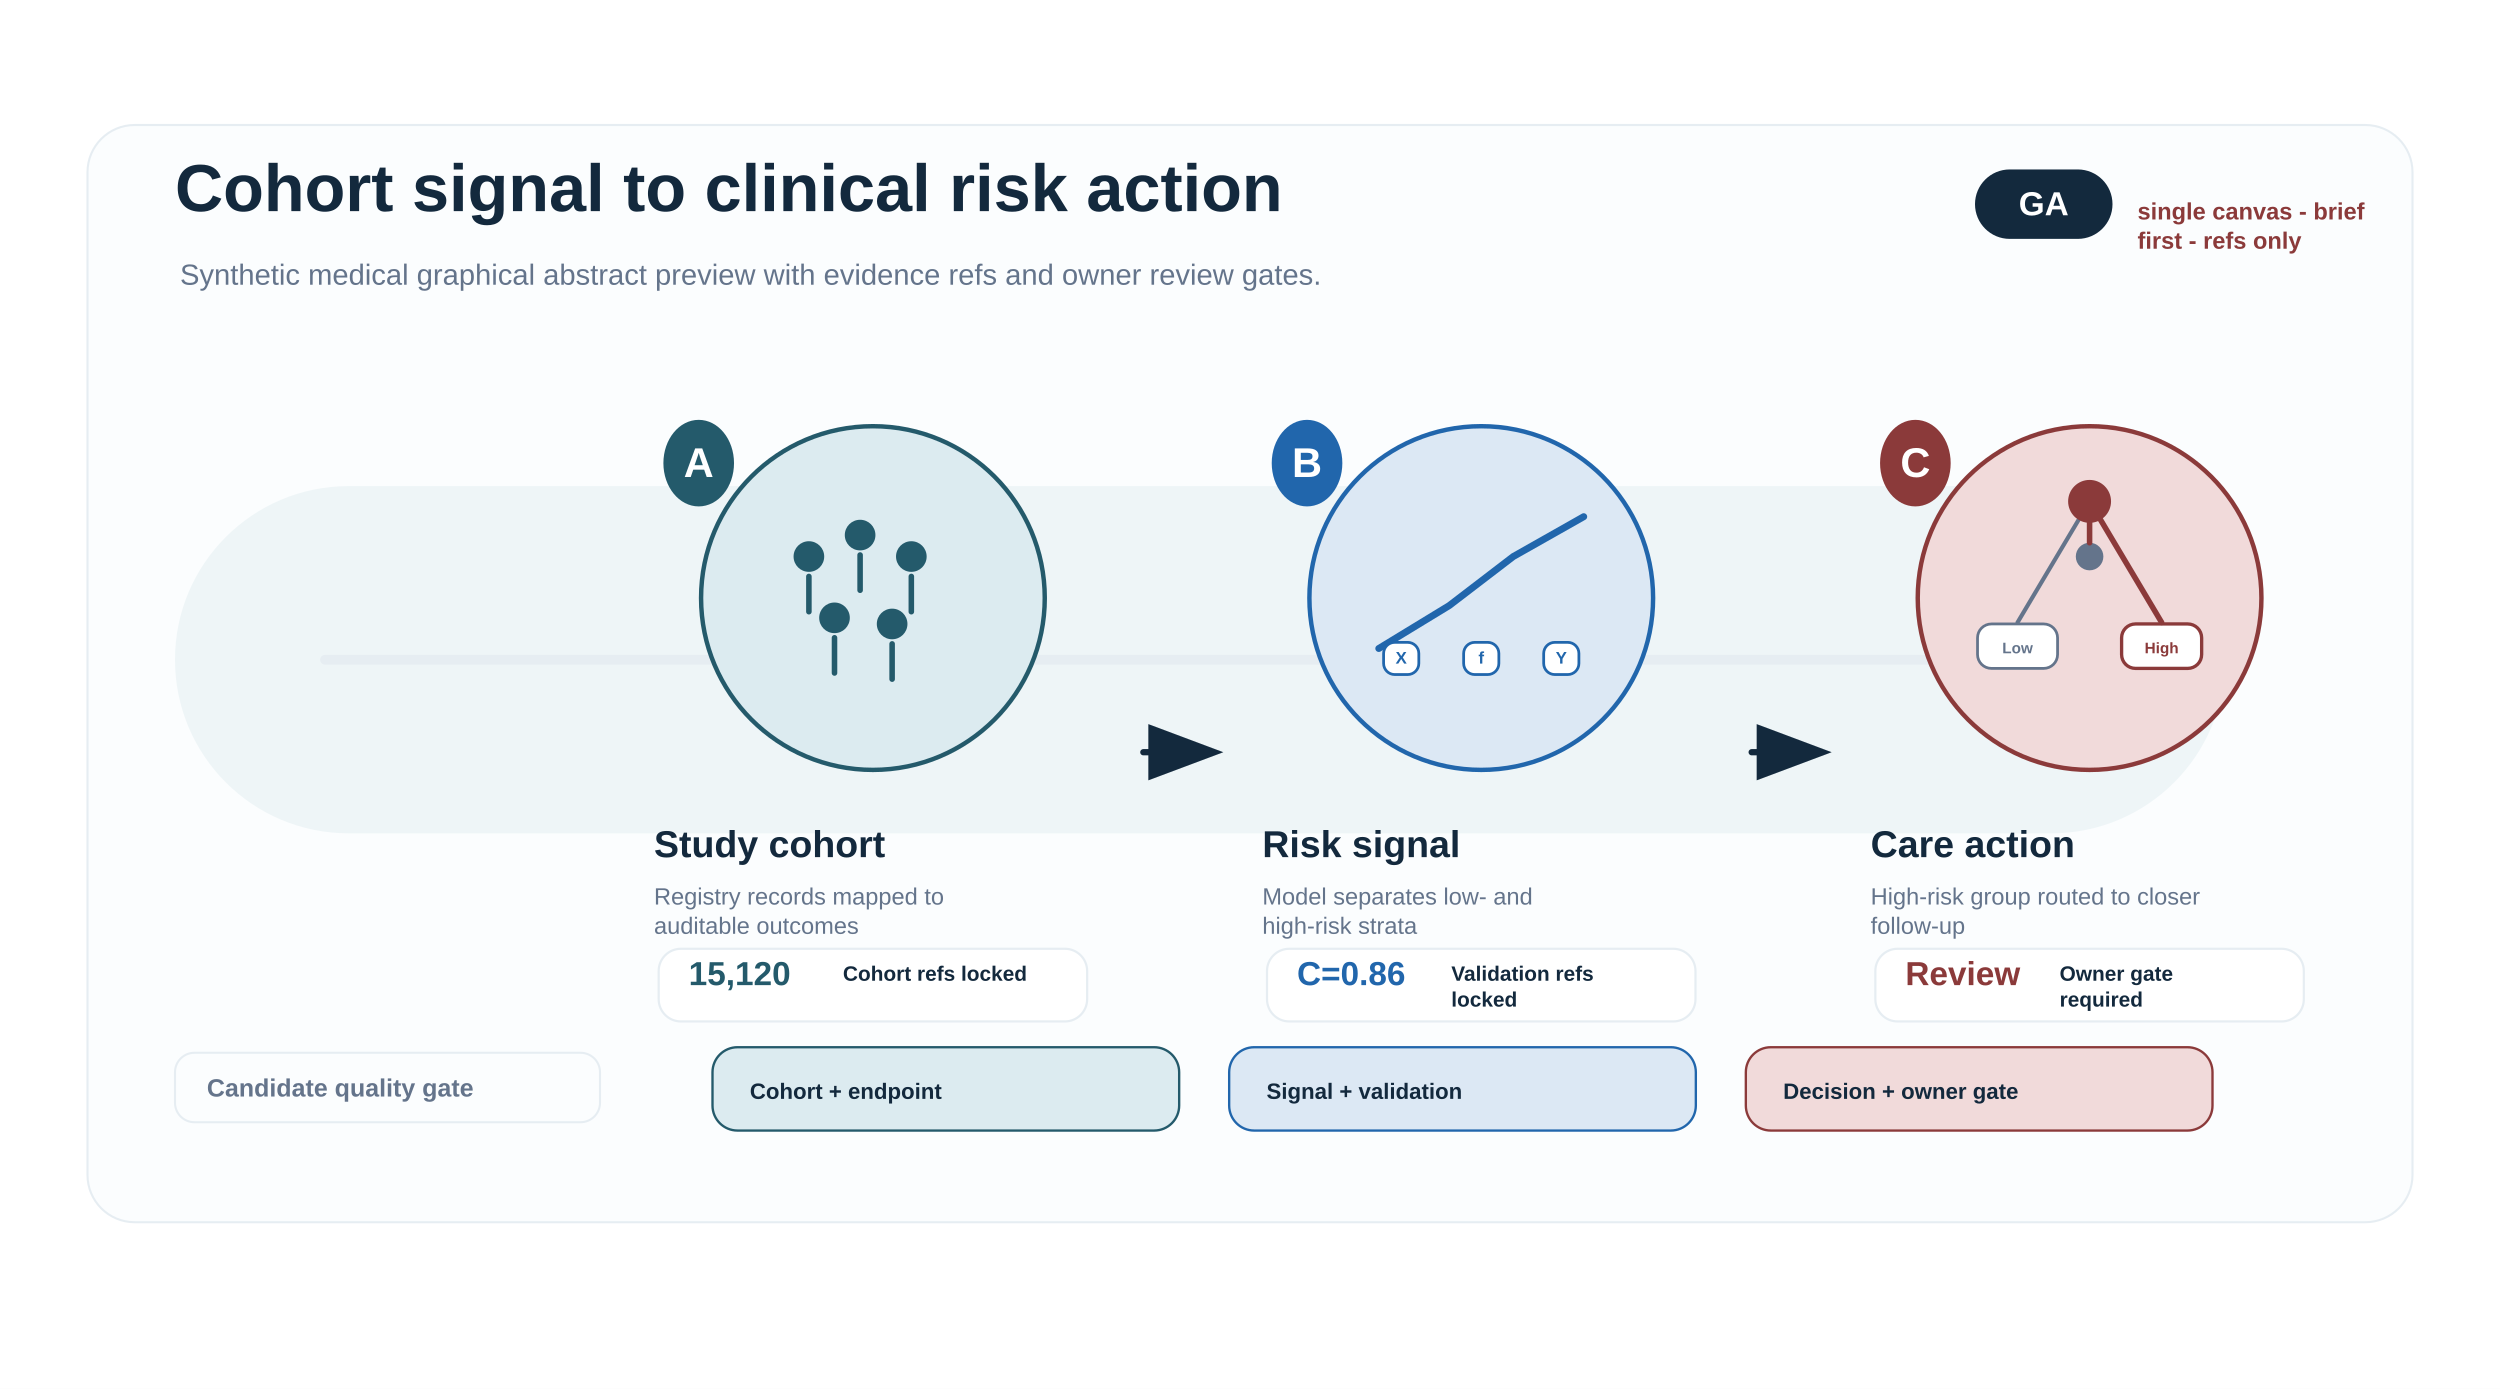
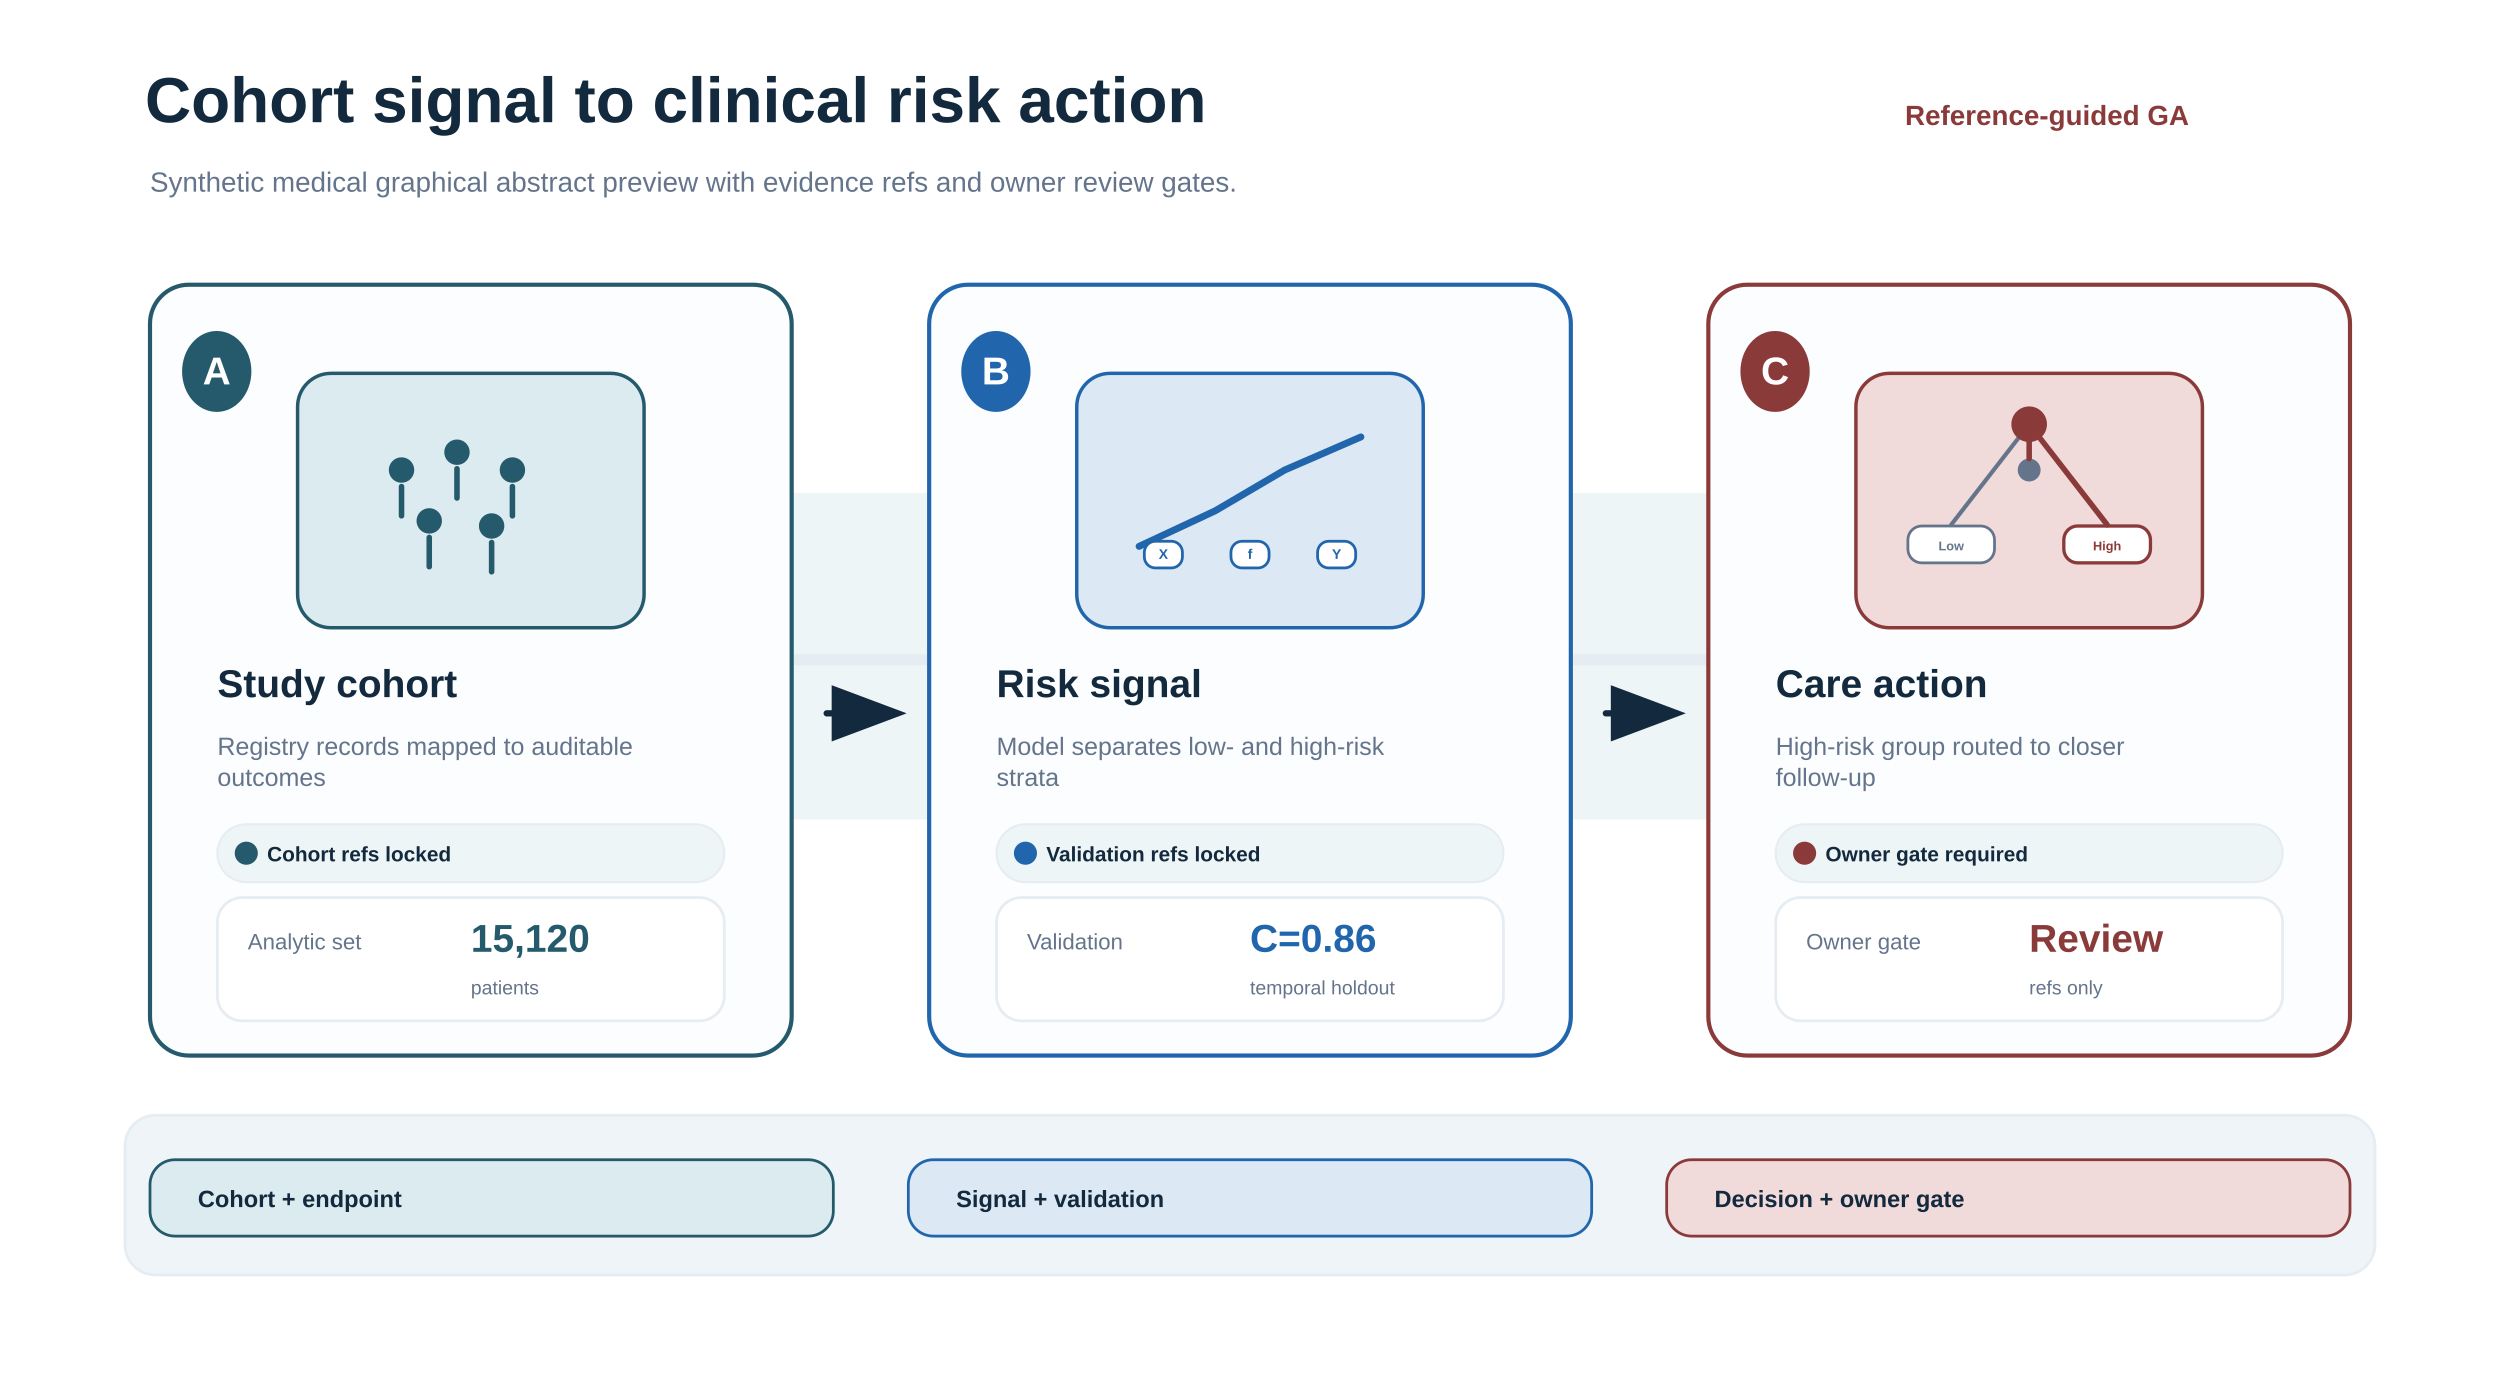
<svg xmlns="http://www.w3.org/2000/svg" width="1800" height="1000" viewBox="0 0 1800 1000">
  <defs>
    <marker id="arrowhead" markerWidth="12" markerHeight="9" refX="10" refY="4.5" orient="auto">
      <path d="M0,0 L12,4.5 L0,9 Z" fill="#13293D" />
    </marker>
  </defs>
  <rect width="1800" height="1000" fill="#FFFFFF" />
-   <rect x="63.00" y="90.00" width="1674.00" height="790.00" rx="34.00" fill="#FBFDFE" stroke="#E6EDF2" stroke-width="1.50" />
-   <rect x="126.00" y="350.00" width="1476.00" height="250.00" rx="125.00" fill="#EEF5F7" stroke="none" stroke-width="0.00" />
-   <line x1="234.00" y1="475.00" x2="1530.00" y2="475.00" stroke="#E6EDF2" stroke-width="7.00" stroke-linecap="round" />
-   <text x="126.00" y="152.00" font-family="Arial, Helvetica, sans-serif" font-size="48.00" font-weight="700" fill="#13293D">Cohort signal to clinical risk action</text>
-   <text x="129.60" y="205.00" font-family="Arial, Helvetica, sans-serif" font-size="21.00" font-weight="400" fill="#64748B">Synthetic medical graphical abstract preview with evidence refs and owner review gates.</text>
-   <rect x="1422.00" y="122.00" width="99.00" height="50.00" rx="25.00" fill="#13293D" stroke="#13293D" stroke-width="0.00" />
-   <text x="1471.50" y="155.00" font-family="Arial, Helvetica, sans-serif" font-size="24.00" font-weight="700" fill="#FFFFFF" text-anchor="middle">GA</text>
-   <text x="1539.00" y="158.00" font-family="Arial, Helvetica, sans-serif" font-size="17.00" font-weight="700" fill="#8B3A3A">single canvas - brief</text>
-   <text x="1539.00" y="179.08" font-family="Arial, Helvetica, sans-serif" font-size="17.00" font-weight="700" fill="#8B3A3A">first - refs only</text>
-   <circle cx="628.50" cy="430.60" r="123.73" fill="#DCEBF0" stroke="#245A6B" stroke-width="3.20" />
-   <rect x="477.64" y="302.29" width="50.85" height="62.33" rx="31.17" fill="#245A6B" stroke="#245A6B" stroke-width="0.00" />
-   <text x="503.07" y="343.43" font-family="Arial, Helvetica, sans-serif" font-size="29.92" font-weight="700" fill="#FFFFFF" text-anchor="middle">A</text>
-   <circle cx="582.40" cy="400.71" r="11.03" fill="#245A6B" stroke="none" stroke-width="0.00" />
-   <line x1="582.40" y1="415.05" x2="582.40" y2="440.43" stroke="#245A6B" stroke-width="4.00" stroke-linecap="round" />
-   <circle cx="619.28" cy="385.26" r="11.03" fill="#245A6B" stroke="none" stroke-width="0.00" />
-   <line x1="619.28" y1="399.60" x2="619.28" y2="424.98" stroke="#245A6B" stroke-width="4.00" stroke-linecap="round" />
-   <circle cx="656.16" cy="400.71" r="11.03" fill="#245A6B" stroke="none" stroke-width="0.00" />
-   <line x1="656.16" y1="415.05" x2="656.16" y2="440.43" stroke="#245A6B" stroke-width="4.00" stroke-linecap="round" />
-   <circle cx="600.84" cy="444.84" r="11.03" fill="#245A6B" stroke="none" stroke-width="0.00" />
-   <line x1="600.84" y1="459.19" x2="600.84" y2="484.56" stroke="#245A6B" stroke-width="4.00" stroke-linecap="round" />
-   <circle cx="642.33" cy="449.25" r="11.03" fill="#245A6B" stroke="none" stroke-width="0.00" />
-   <line x1="642.33" y1="463.60" x2="642.33" y2="488.98" stroke="#245A6B" stroke-width="4.00" stroke-linecap="round" />
-   <text x="470.87" y="617.15" font-family="Arial, Helvetica, sans-serif" font-size="27.00" font-weight="700" fill="#13293D">Study cohort</text>
-   <text x="470.87" y="651.28" font-family="Arial, Helvetica, sans-serif" font-size="17.00" font-weight="400" fill="#64748B">Registry records mapped to</text>
-   <text x="470.87" y="672.36" font-family="Arial, Helvetica, sans-serif" font-size="17.00" font-weight="400" fill="#64748B">auditable outcomes</text>
-   <rect x="474.25" y="683.12" width="308.49" height="52.32" rx="16.00" fill="#FFFFFF" stroke="#E6EDF2" stroke-width="1.60" />
-   <text x="495.85" y="709.29" font-family="Arial, Helvetica, sans-serif" font-size="24.00" font-weight="700" fill="#245A6B">15,120</text>
-   <text x="606.91" y="706.15" font-family="Arial, Helvetica, sans-serif" font-size="15.00" font-weight="700" fill="#13293D">Cohort refs locked</text>
-   <circle cx="1066.50" cy="430.60" r="123.73" fill="#DCE8F4" stroke="#2166AC" stroke-width="3.20" />
-   <rect x="915.64" y="302.29" width="50.85" height="62.33" rx="31.17" fill="#2166AC" stroke="#2166AC" stroke-width="0.00" />
-   <text x="941.07" y="343.43" font-family="Arial, Helvetica, sans-serif" font-size="29.92" font-weight="700" fill="#FFFFFF" text-anchor="middle">B</text>
-   <polyline points="992.73,466.91 1043.45,436.01 1089.55,400.71 1140.27,372.02" fill="none" stroke="#2166AC" stroke-width="5" stroke-linecap="round" />
-   <rect x="996.19" y="462.50" width="25.36" height="23.17" rx="8.00" fill="#FFFFFF" stroke="#2166AC" stroke-width="2.00" />
-   <text x="1008.87" y="477.79" font-family="Arial, Helvetica, sans-serif" font-size="12.14" font-weight="700" fill="#2166AC" text-anchor="middle">X</text>
-   <rect x="1053.82" y="462.50" width="25.36" height="23.17" rx="8.00" fill="#FFFFFF" stroke="#2166AC" stroke-width="2.00" />
-   <text x="1066.50" y="477.79" font-family="Arial, Helvetica, sans-serif" font-size="12.14" font-weight="700" fill="#2166AC" text-anchor="middle">f</text>
-   <rect x="1111.45" y="462.50" width="25.36" height="23.17" rx="8.00" fill="#FFFFFF" stroke="#2166AC" stroke-width="2.00" />
-   <text x="1124.13" y="477.79" font-family="Arial, Helvetica, sans-serif" font-size="12.14" font-weight="700" fill="#2166AC" text-anchor="middle">Y</text>
-   <text x="908.87" y="617.15" font-family="Arial, Helvetica, sans-serif" font-size="27.00" font-weight="700" fill="#13293D">Risk signal</text>
-   <text x="908.87" y="651.28" font-family="Arial, Helvetica, sans-serif" font-size="17.00" font-weight="400" fill="#64748B">Model separates low- and</text>
-   <text x="908.87" y="672.36" font-family="Arial, Helvetica, sans-serif" font-size="17.00" font-weight="400" fill="#64748B">high-risk strata</text>
-   <rect x="912.25" y="683.12" width="308.49" height="52.32" rx="16.00" fill="#FFFFFF" stroke="#E6EDF2" stroke-width="1.60" />
-   <text x="933.85" y="709.29" font-family="Arial, Helvetica, sans-serif" font-size="24.00" font-weight="700" fill="#2166AC">C=0.86</text>
-   <text x="1044.91" y="706.15" font-family="Arial, Helvetica, sans-serif" font-size="15.00" font-weight="700" fill="#13293D">Validation refs</text>
-   <text x="1044.91" y="724.75" font-family="Arial, Helvetica, sans-serif" font-size="15.00" font-weight="700" fill="#13293D">locked</text>
-   <circle cx="1504.50" cy="430.60" r="123.73" fill="#F1DADA" stroke="#8B3A3A" stroke-width="3.20" />
-   <rect x="1353.64" y="302.29" width="50.85" height="62.33" rx="31.17" fill="#8B3A3A" stroke="#8B3A3A" stroke-width="0.00" />
-   <text x="1379.07" y="343.43" font-family="Arial, Helvetica, sans-serif" font-size="29.92" font-weight="700" fill="#FFFFFF" text-anchor="middle">C</text>
-   <rect x="1423.82" y="449.25" width="57.63" height="32.00" rx="10.00" fill="#FFFFFF" stroke="#64748B" stroke-width="2.00" />
-   <rect x="1527.55" y="449.25" width="57.63" height="32.00" rx="10.00" fill="#FFFFFF" stroke="#8B3A3A" stroke-width="2.40" />
-   <text x="1452.63" y="470.37" font-family="Arial, Helvetica, sans-serif" font-size="11.03" font-weight="700" fill="#64748B" text-anchor="middle">Low</text>
-   <text x="1556.37" y="470.37" font-family="Arial, Helvetica, sans-serif" font-size="11.03" font-weight="700" fill="#8B3A3A" text-anchor="middle">High</text>
-   <line x1="1504.50" y1="360.99" x2="1452.63" y2="448.15" stroke="#64748B" stroke-width="3.00" stroke-linecap="round" />
-   <line x1="1504.50" y1="360.99" x2="1556.37" y2="448.15" stroke="#8B3A3A" stroke-width="4.00" stroke-linecap="round" />
-   <circle cx="1504.50" cy="360.99" r="15.45" fill="#8B3A3A" stroke="none" stroke-width="0.00" />
-   <circle cx="1504.50" cy="400.71" r="9.93" fill="#64748B" stroke="none" stroke-width="0.00" />
-   <line x1="1504.50" y1="373.12" x2="1504.50" y2="390.78" stroke="#8B3A3A" stroke-width="4.00" stroke-linecap="round" />
-   <text x="1346.87" y="617.15" font-family="Arial, Helvetica, sans-serif" font-size="27.00" font-weight="700" fill="#13293D">Care action</text>
-   <text x="1346.87" y="651.28" font-family="Arial, Helvetica, sans-serif" font-size="17.00" font-weight="400" fill="#64748B">High-risk group routed to closer</text>
-   <text x="1346.87" y="672.36" font-family="Arial, Helvetica, sans-serif" font-size="17.00" font-weight="400" fill="#64748B">follow-up</text>
-   <rect x="1350.26" y="683.12" width="308.49" height="52.32" rx="16.00" fill="#FFFFFF" stroke="#E6EDF2" stroke-width="1.60" />
-   <text x="1371.85" y="709.29" font-family="Arial, Helvetica, sans-serif" font-size="24.00" font-weight="700" fill="#8B3A3A">Review</text>
-   <text x="1482.91" y="706.15" font-family="Arial, Helvetica, sans-serif" font-size="15.00" font-weight="700" fill="#13293D">Owner gate</text>
-   <text x="1482.91" y="724.75" font-family="Arial, Helvetica, sans-serif" font-size="15.00" font-weight="700" fill="#13293D">required</text>
-   <line x1="823.20" y1="541.60" x2="871.80" y2="541.60" stroke="#13293D" stroke-width="4.5" stroke-linecap="round" marker-end="url(#arrowhead)" />
-   <line x1="1261.20" y1="541.60" x2="1309.80" y2="541.60" stroke="#13293D" stroke-width="4.5" stroke-linecap="round" marker-end="url(#arrowhead)" />
-   <rect x="126.00" y="758.00" width="306.00" height="50.00" rx="14.00" fill="#FBFDFE" stroke="#E6EDF2" stroke-width="1.50" />
-   <text x="148.95" y="789.50" font-family="Arial, Helvetica, sans-serif" font-size="18.00" font-weight="700" fill="#64748B">Candidate quality gate</text>
-   <rect x="513.00" y="754.00" width="336.00" height="60.00" rx="18.00" fill="#DCEBF0" stroke="#245A6B" stroke-width="1.70" />
-   <text x="539.88" y="791.20" font-family="Arial, Helvetica, sans-serif" font-size="16.00" font-weight="700" fill="#13293D">Cohort + endpoint</text>
-   <rect x="885.00" y="754.00" width="336.00" height="60.00" rx="18.00" fill="#DCE8F4" stroke="#2166AC" stroke-width="1.70" />
-   <text x="911.88" y="791.20" font-family="Arial, Helvetica, sans-serif" font-size="16.00" font-weight="700" fill="#13293D">Signal + validation</text>
-   <rect x="1257.00" y="754.00" width="336.00" height="60.00" rx="18.00" fill="#F1DADA" stroke="#8B3A3A" stroke-width="1.70" />
-   <text x="1283.88" y="791.20" font-family="Arial, Helvetica, sans-serif" font-size="16.00" font-weight="700" fill="#13293D">Decision + owner gate</text>
+   <rect x="126.00" y="355.00" width="1548.00" height="235.00" rx="117.50" fill="#EEF5F7" stroke="none" stroke-width="0.00" />
+   <line x1="216.00" y1="475.00" x2="1584.00" y2="475.00" stroke="#E6EDF2" stroke-width="8.00" stroke-linecap="round" />
+   <text x="104.40" y="88.00" font-family="Arial, Helvetica, sans-serif" font-size="46.00" font-weight="700" fill="#13293D">Cohort signal to clinical risk action</text>
+   <text x="108.00" y="138.00" font-family="Arial, Helvetica, sans-serif" font-size="20.00" font-weight="400" fill="#64748B">Synthetic medical graphical abstract preview with evidence refs and owner review gates.</text>
+   <text x="1371.60" y="90.00" font-family="Arial, Helvetica, sans-serif" font-size="20.00" font-weight="700" fill="#8B3A3A">Reference-guided GA</text>
+   <rect x="108.00" y="205.00" width="462.00" height="555.00" rx="28.00" fill="#FBFDFE" stroke="#245A6B" stroke-width="3.00" />
+   <rect x="131.10" y="238.30" width="49.90" height="58.28" rx="29.14" fill="#245A6B" stroke="#245A6B" stroke-width="0.00" />
+   <text x="156.05" y="276.76" font-family="Arial, Helvetica, sans-serif" font-size="27.97" font-weight="700" fill="#FFFFFF" text-anchor="middle">A</text>
+   <rect x="214.26" y="268.82" width="249.48" height="183.15" rx="24.00" fill="#DCEBF0" stroke="#245A6B" stroke-width="2.50" />
+   <circle cx="289.10" cy="338.42" r="9.16" fill="#245A6B" stroke="none" stroke-width="0.00" />
+   <line x1="289.10" y1="350.33" x2="289.10" y2="371.39" stroke="#245A6B" stroke-width="4.00" stroke-linecap="round" />
+   <circle cx="329.02" cy="325.60" r="9.16" fill="#245A6B" stroke="none" stroke-width="0.00" />
+   <line x1="329.02" y1="337.51" x2="329.02" y2="358.57" stroke="#245A6B" stroke-width="4.00" stroke-linecap="round" />
+   <circle cx="368.94" cy="338.42" r="9.16" fill="#245A6B" stroke="none" stroke-width="0.00" />
+   <line x1="368.94" y1="350.33" x2="368.94" y2="371.39" stroke="#245A6B" stroke-width="4.00" stroke-linecap="round" />
+   <circle cx="309.06" cy="375.05" r="9.16" fill="#245A6B" stroke="none" stroke-width="0.00" />
+   <line x1="309.06" y1="386.96" x2="309.06" y2="408.02" stroke="#245A6B" stroke-width="4.00" stroke-linecap="round" />
+   <circle cx="353.97" cy="378.71" r="9.16" fill="#245A6B" stroke="none" stroke-width="0.00" />
+   <line x1="353.97" y1="390.62" x2="353.97" y2="411.68" stroke="#245A6B" stroke-width="4.00" stroke-linecap="round" />
+   <text x="156.51" y="501.93" font-family="Arial, Helvetica, sans-serif" font-size="28.00" font-weight="700" fill="#13293D">Study cohort</text>
+   <text x="156.51" y="543.55" font-family="Arial, Helvetica, sans-serif" font-size="18.00" font-weight="400" fill="#64748B">Registry records mapped to auditable</text>
+   <text x="156.51" y="565.87" font-family="Arial, Helvetica, sans-serif" font-size="18.00" font-weight="400" fill="#64748B">outcomes</text>
+   <rect x="156.51" y="593.50" width="364.98" height="41.63" rx="20.81" fill="#EEF5F7" stroke="#E6EDF2" stroke-width="1.50" />
+   <circle cx="177.32" cy="614.31" r="8.33" fill="#245A6B" stroke="none" stroke-width="0.00" />
+   <text x="192.31" y="620.14" font-family="Arial, Helvetica, sans-serif" font-size="15.00" font-weight="700" fill="#13293D">Cohort refs locked</text>
+   <rect x="156.51" y="646.23" width="364.98" height="88.80" rx="18.00" fill="#FFFFFF" stroke="#E6EDF2" stroke-width="2.00" />
+   <text x="178.41" y="683.52" font-family="Arial, Helvetica, sans-serif" font-size="16.00" font-weight="400" fill="#64748B">Analytic set</text>
+   <text x="339.00" y="685.30" font-family="Arial, Helvetica, sans-serif" font-size="28.00" font-weight="700" fill="#245A6B">15,120</text>
+   <text x="339.00" y="715.93" font-family="Arial, Helvetica, sans-serif" font-size="14.00" font-weight="400" fill="#64748B">patients</text>
+   <rect x="669.00" y="205.00" width="462.00" height="555.00" rx="28.00" fill="#FBFDFE" stroke="#2166AC" stroke-width="3.00" />
+   <rect x="692.10" y="238.30" width="49.90" height="58.28" rx="29.14" fill="#2166AC" stroke="#2166AC" stroke-width="0.00" />
+   <text x="717.05" y="276.76" font-family="Arial, Helvetica, sans-serif" font-size="27.97" font-weight="700" fill="#FFFFFF" text-anchor="middle">B</text>
+   <rect x="775.26" y="268.82" width="249.48" height="183.15" rx="24.00" fill="#DCE8F4" stroke="#2166AC" stroke-width="2.50" />
+   <polyline points="820.17,393.37 875.05,367.73 924.95,338.42 979.83,314.61" fill="none" stroke="#2166AC" stroke-width="5" stroke-linecap="round" />
+   <rect x="823.91" y="389.70" width="27.44" height="19.23" rx="8.00" fill="#FFFFFF" stroke="#2166AC" stroke-width="2.00" />
+   <text x="837.63" y="402.40" font-family="Arial, Helvetica, sans-serif" font-size="10.07" font-weight="700" fill="#2166AC" text-anchor="middle">X</text>
+   <rect x="886.28" y="389.70" width="27.44" height="19.23" rx="8.00" fill="#FFFFFF" stroke="#2166AC" stroke-width="2.00" />
+   <text x="900.00" y="402.40" font-family="Arial, Helvetica, sans-serif" font-size="10.07" font-weight="700" fill="#2166AC" text-anchor="middle">f</text>
+   <rect x="948.65" y="389.70" width="27.44" height="19.23" rx="8.00" fill="#FFFFFF" stroke="#2166AC" stroke-width="2.00" />
+   <text x="962.37" y="402.40" font-family="Arial, Helvetica, sans-serif" font-size="10.07" font-weight="700" fill="#2166AC" text-anchor="middle">Y</text>
+   <text x="717.51" y="501.93" font-family="Arial, Helvetica, sans-serif" font-size="28.00" font-weight="700" fill="#13293D">Risk signal</text>
+   <text x="717.51" y="543.55" font-family="Arial, Helvetica, sans-serif" font-size="18.00" font-weight="400" fill="#64748B">Model separates low- and high-risk</text>
+   <text x="717.51" y="565.87" font-family="Arial, Helvetica, sans-serif" font-size="18.00" font-weight="400" fill="#64748B">strata</text>
+   <rect x="717.51" y="593.50" width="364.98" height="41.63" rx="20.81" fill="#EEF5F7" stroke="#E6EDF2" stroke-width="1.50" />
+   <circle cx="738.32" cy="614.31" r="8.33" fill="#2166AC" stroke="none" stroke-width="0.00" />
+   <text x="753.31" y="620.14" font-family="Arial, Helvetica, sans-serif" font-size="15.00" font-weight="700" fill="#13293D">Validation refs locked</text>
+   <rect x="717.51" y="646.23" width="364.98" height="88.80" rx="18.00" fill="#FFFFFF" stroke="#E6EDF2" stroke-width="2.00" />
+   <text x="739.41" y="683.52" font-family="Arial, Helvetica, sans-serif" font-size="16.00" font-weight="400" fill="#64748B">Validation</text>
+   <text x="900.00" y="685.30" font-family="Arial, Helvetica, sans-serif" font-size="28.00" font-weight="700" fill="#2166AC">C=0.86</text>
+   <text x="900.00" y="715.93" font-family="Arial, Helvetica, sans-serif" font-size="14.00" font-weight="400" fill="#64748B">temporal holdout</text>
+   <rect x="1230.00" y="205.00" width="462.00" height="555.00" rx="28.00" fill="#FBFDFE" stroke="#8B3A3A" stroke-width="3.00" />
+   <rect x="1253.10" y="238.30" width="49.90" height="58.28" rx="29.14" fill="#8B3A3A" stroke="#8B3A3A" stroke-width="0.00" />
+   <text x="1278.05" y="276.76" font-family="Arial, Helvetica, sans-serif" font-size="27.97" font-weight="700" fill="#FFFFFF" text-anchor="middle">C</text>
+   <rect x="1336.26" y="268.82" width="249.48" height="183.15" rx="24.00" fill="#F1DADA" stroke="#8B3A3A" stroke-width="2.50" />
+   <rect x="1373.68" y="378.71" width="62.37" height="26.56" rx="10.00" fill="#FFFFFF" stroke="#64748B" stroke-width="2.00" />
+   <rect x="1485.95" y="378.71" width="62.37" height="26.56" rx="10.00" fill="#FFFFFF" stroke="#8B3A3A" stroke-width="2.40" />
+   <text x="1404.87" y="396.24" font-family="Arial, Helvetica, sans-serif" font-size="9.16" font-weight="700" fill="#64748B" text-anchor="middle">Low</text>
+   <text x="1517.13" y="396.24" font-family="Arial, Helvetica, sans-serif" font-size="9.16" font-weight="700" fill="#8B3A3A" text-anchor="middle">High</text>
+   <line x1="1461.00" y1="305.45" x2="1404.87" y2="377.80" stroke="#64748B" stroke-width="3.00" stroke-linecap="round" />
+   <line x1="1461.00" y1="305.45" x2="1517.13" y2="377.80" stroke="#8B3A3A" stroke-width="4.00" stroke-linecap="round" />
+   <circle cx="1461.00" cy="305.45" r="12.82" fill="#8B3A3A" stroke="none" stroke-width="0.00" />
+   <circle cx="1461.00" cy="338.42" r="8.24" fill="#64748B" stroke="none" stroke-width="0.00" />
+   <line x1="1461.00" y1="315.53" x2="1461.00" y2="330.18" stroke="#8B3A3A" stroke-width="4.00" stroke-linecap="round" />
+   <text x="1278.51" y="501.93" font-family="Arial, Helvetica, sans-serif" font-size="28.00" font-weight="700" fill="#13293D">Care action</text>
+   <text x="1278.51" y="543.55" font-family="Arial, Helvetica, sans-serif" font-size="18.00" font-weight="400" fill="#64748B">High-risk group routed to closer</text>
+   <text x="1278.51" y="565.87" font-family="Arial, Helvetica, sans-serif" font-size="18.00" font-weight="400" fill="#64748B">follow-up</text>
+   <rect x="1278.51" y="593.50" width="364.98" height="41.63" rx="20.81" fill="#EEF5F7" stroke="#E6EDF2" stroke-width="1.50" />
+   <circle cx="1299.32" cy="614.31" r="8.33" fill="#8B3A3A" stroke="none" stroke-width="0.00" />
+   <text x="1314.31" y="620.14" font-family="Arial, Helvetica, sans-serif" font-size="15.00" font-weight="700" fill="#13293D">Owner gate required</text>
+   <rect x="1278.51" y="646.23" width="364.98" height="88.80" rx="18.00" fill="#FFFFFF" stroke="#E6EDF2" stroke-width="2.00" />
+   <text x="1300.41" y="683.52" font-family="Arial, Helvetica, sans-serif" font-size="16.00" font-weight="400" fill="#64748B">Owner gate</text>
+   <text x="1461.00" y="685.30" font-family="Arial, Helvetica, sans-serif" font-size="28.00" font-weight="700" fill="#8B3A3A">Review</text>
+   <text x="1461.00" y="715.93" font-family="Arial, Helvetica, sans-serif" font-size="14.00" font-weight="400" fill="#64748B">refs only</text>
+   <line x1="595.20" y1="513.60" x2="643.80" y2="513.60" stroke="#13293D" stroke-width="4.5" stroke-linecap="round" marker-end="url(#arrowhead)" />
+   <line x1="1156.20" y1="513.60" x2="1204.80" y2="513.60" stroke="#13293D" stroke-width="4.5" stroke-linecap="round" marker-end="url(#arrowhead)" />
+   <rect x="90.00" y="803.00" width="1620.00" height="115.00" rx="22.00" fill="#EEF4F7" stroke="#E6EDF2" stroke-width="2.00" />
+   <text x="130.50" y="847.85" font-family="Arial, Helvetica, sans-serif" font-size="18.00" font-weight="700" fill="#13293D">Quality band</text>
+   <rect x="108.00" y="835.00" width="492.00" height="55.00" rx="18.00" fill="#DCEBF0" stroke="#245A6B" stroke-width="2.00" />
+   <text x="142.44" y="869.10" font-family="Arial, Helvetica, sans-serif" font-size="17.00" font-weight="700" fill="#13293D">Cohort + endpoint</text>
+   <rect x="654.00" y="835.00" width="492.00" height="55.00" rx="18.00" fill="#DCE8F4" stroke="#2166AC" stroke-width="2.00" />
+   <text x="688.44" y="869.10" font-family="Arial, Helvetica, sans-serif" font-size="17.00" font-weight="700" fill="#13293D">Signal + validation</text>
+   <rect x="1200.00" y="835.00" width="492.00" height="55.00" rx="18.00" fill="#F1DADA" stroke="#8B3A3A" stroke-width="2.00" />
+   <text x="1234.44" y="869.10" font-family="Arial, Helvetica, sans-serif" font-size="17.00" font-weight="700" fill="#13293D">Decision + owner gate</text>
</svg>
